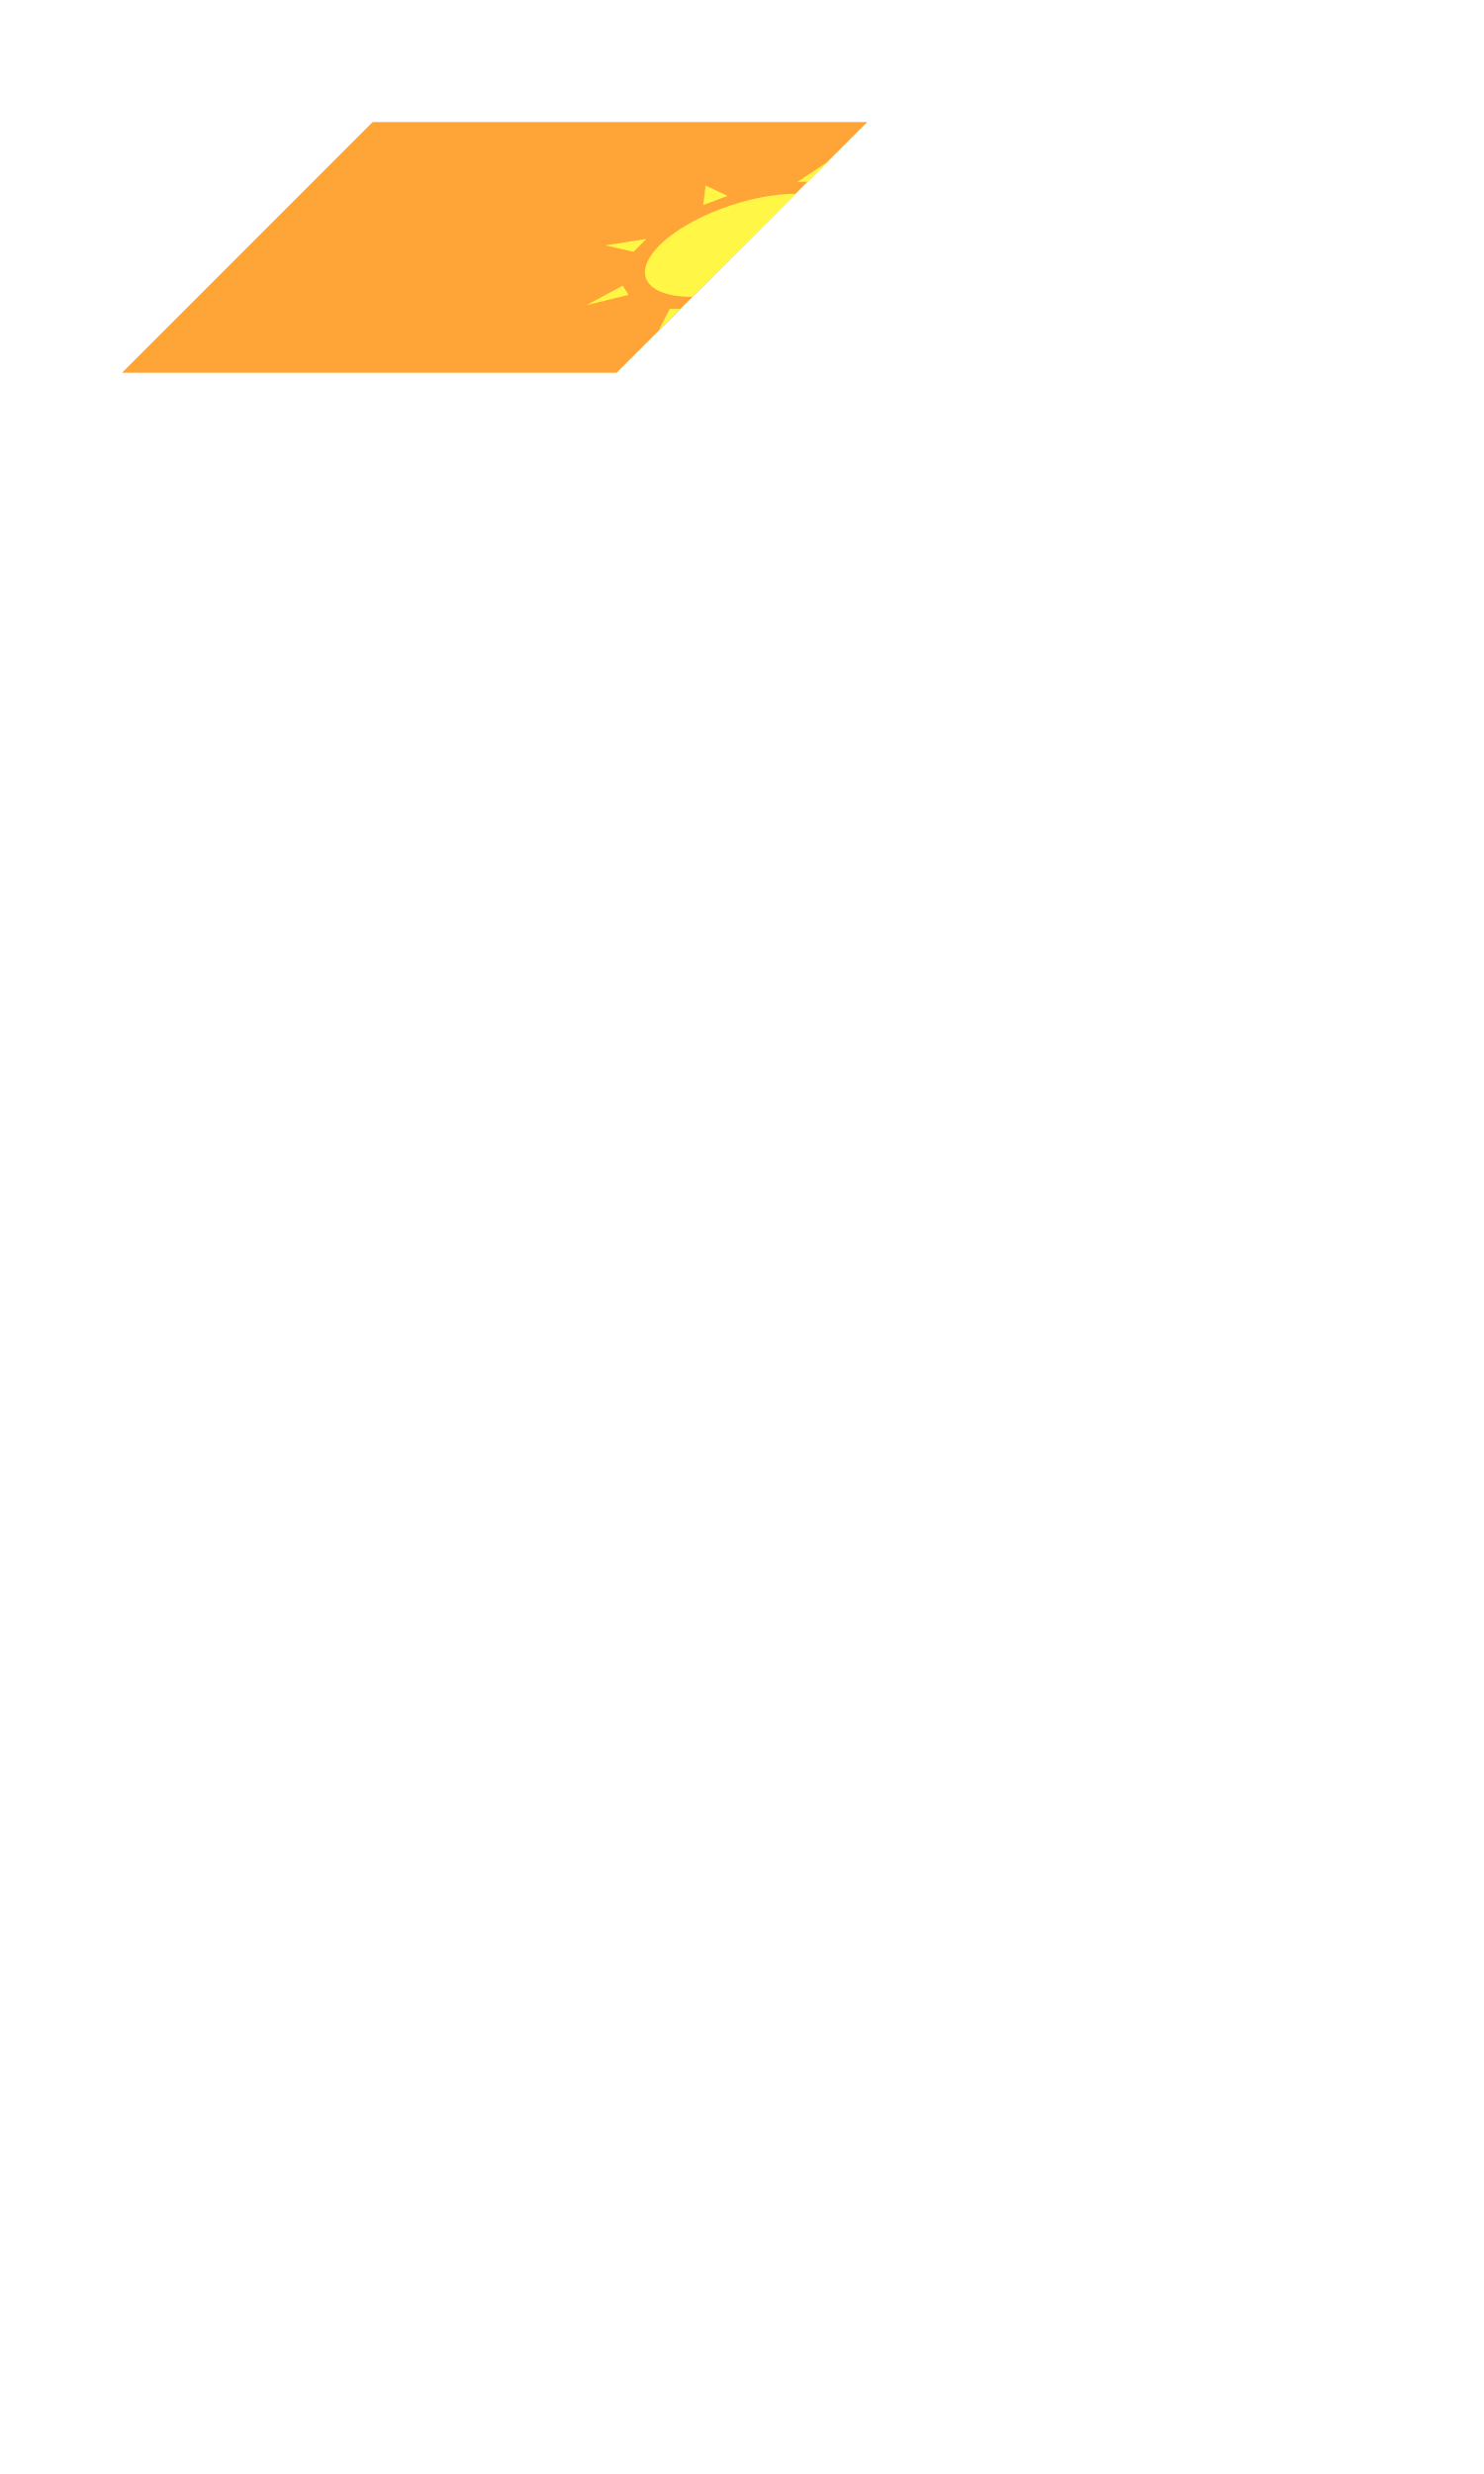
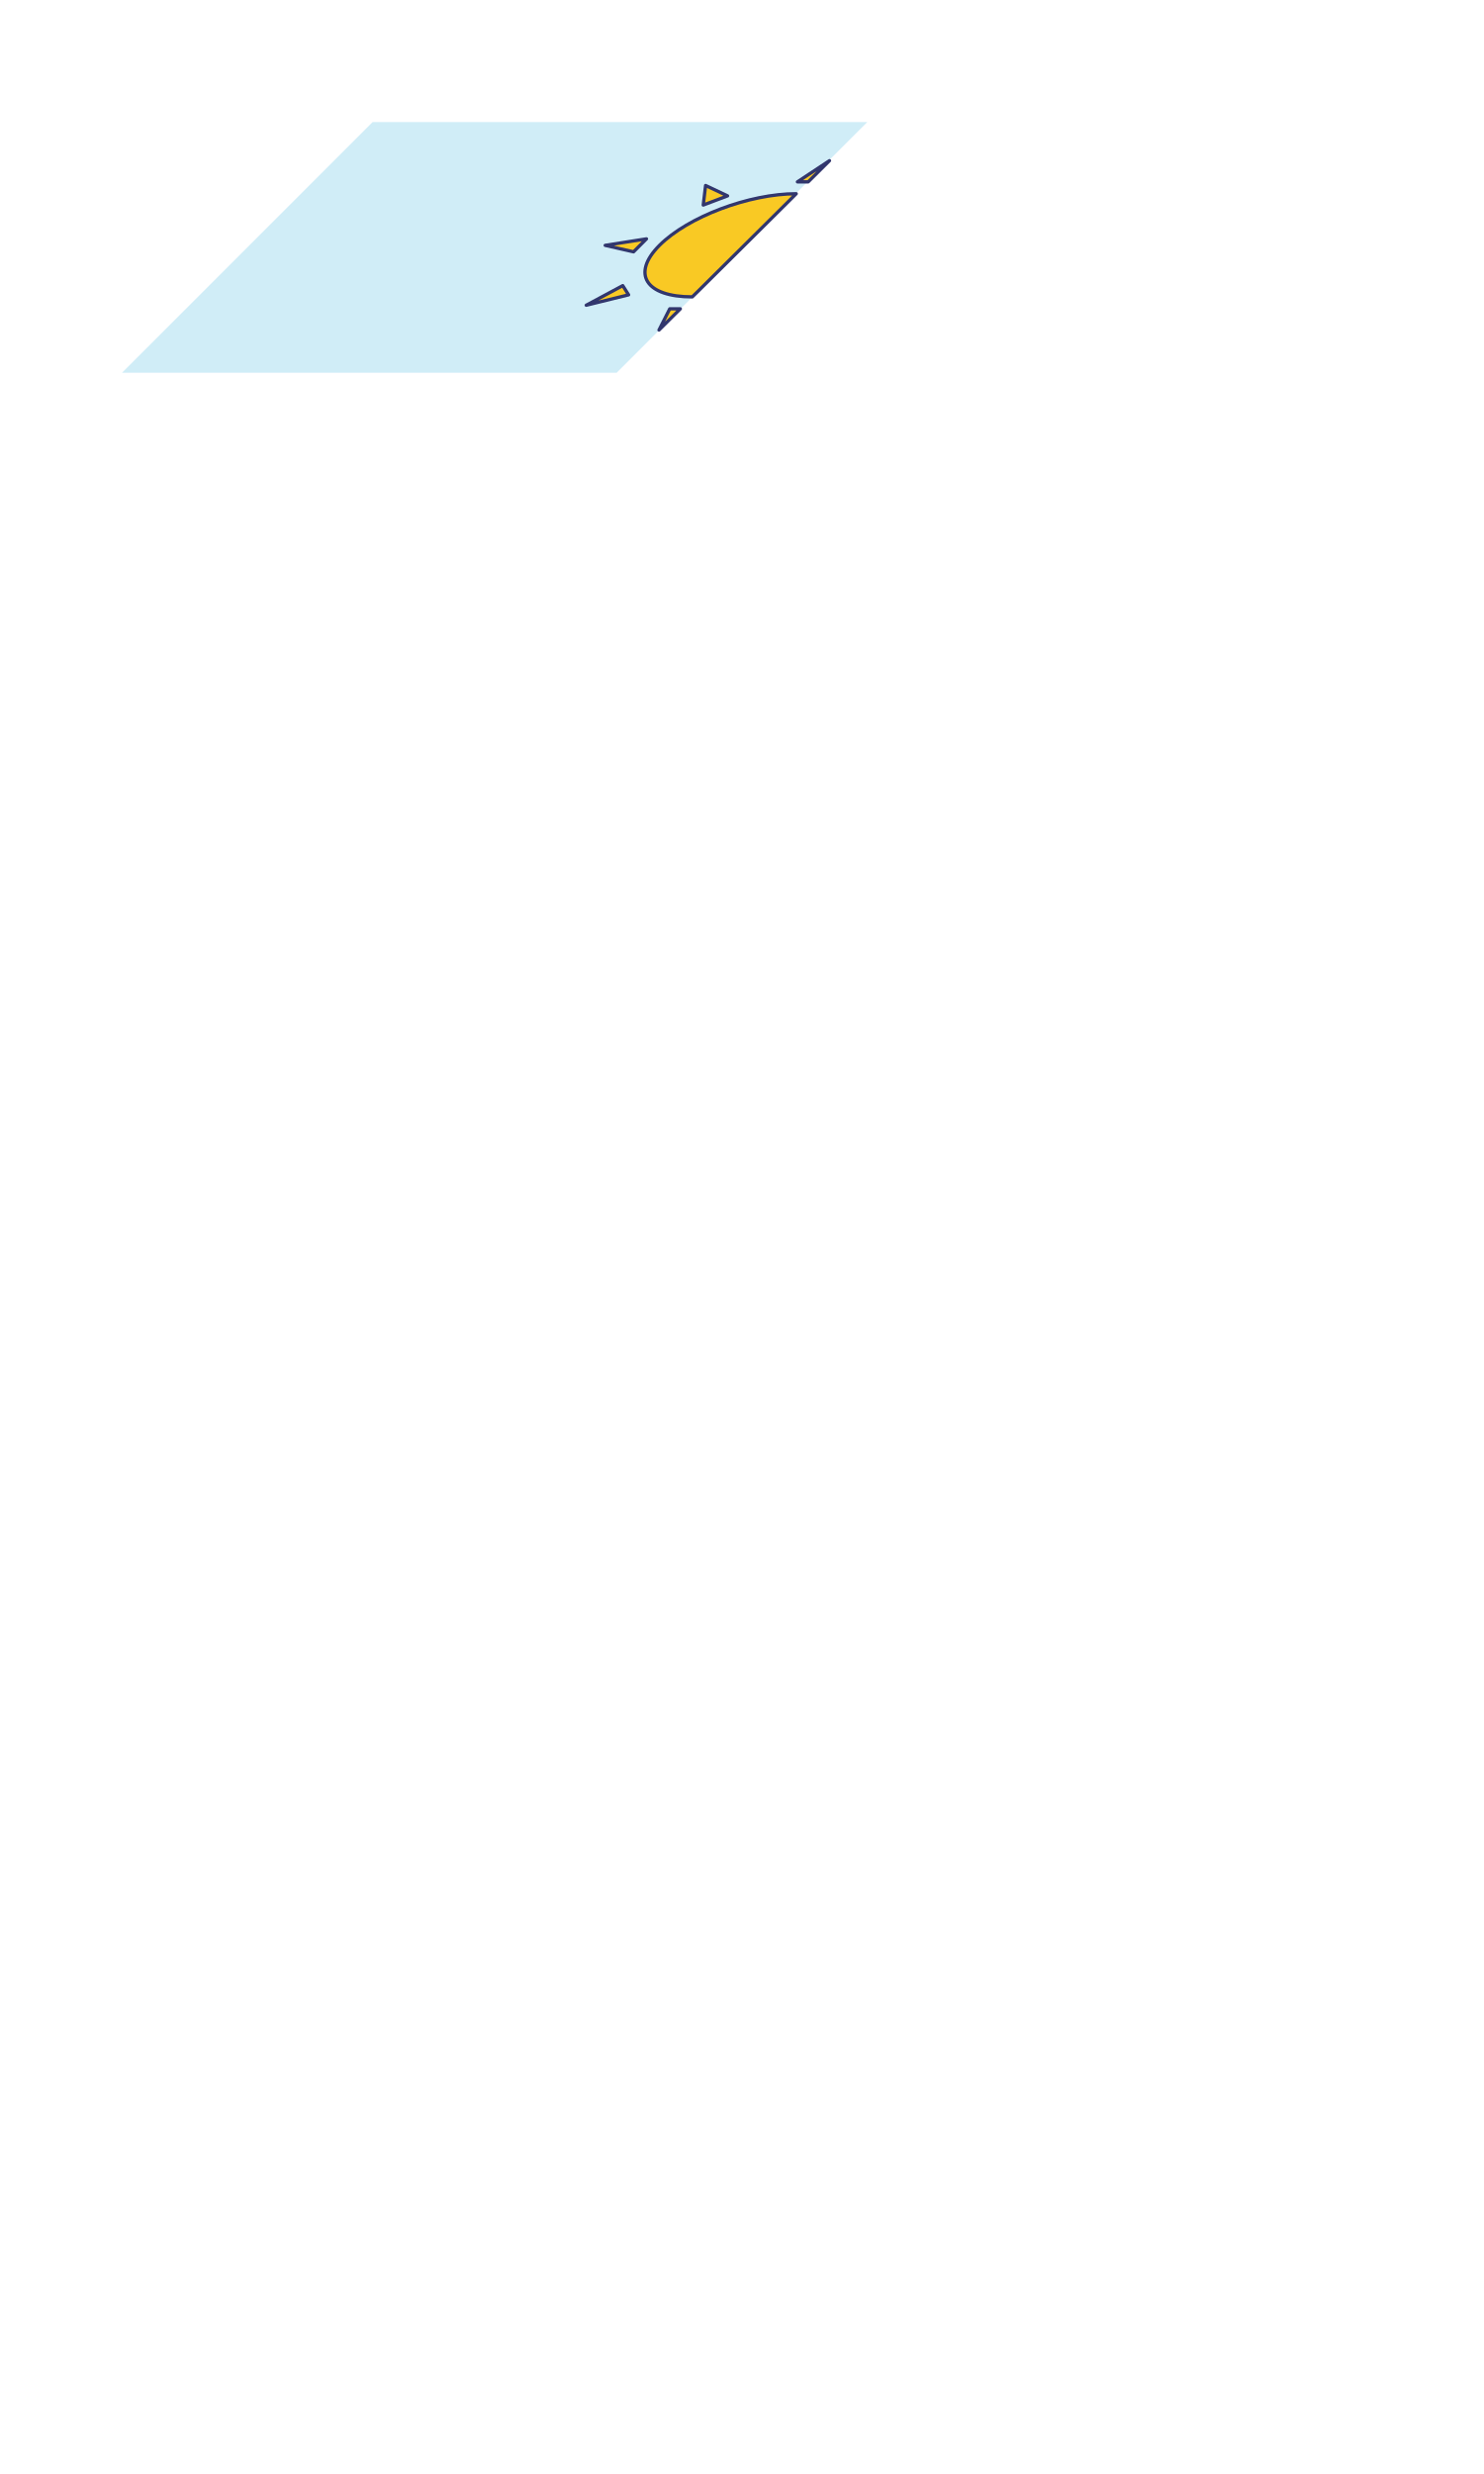
<svg xmlns="http://www.w3.org/2000/svg" viewBox="0 0 450 750">
  <defs>
-     <style>.cls-1{fill:#ffa436;}.cls-2{fill:#fff645;}</style>
+     <style>.cls-1{fill:#d0edf7;}.cls-2{fill:#f9c924;stroke:#31366d;stroke-linecap:round;stroke-linejoin:round;}</style>
  </defs>
  <g id="Layer_3" data-name="Layer 3">
    <polygon class="cls-1" points="263 37 113 37 37 113 187 113 263 37" />
  </g>
  <g id="Layer_2" data-name="Layer 2">
    <polygon class="cls-2" points="196.03 72.41 183.52 74.38 192.11 76.34 194.07 74.38 196.03 72.41" />
    <polygon class="cls-2" points="203.09 93.62 199.83 100.05 206.3 93.62 203.09 93.62" />
    <polygon class="cls-2" points="241.81 55.13 245.07 55.13 251.53 48.71 241.81 55.13" />
    <polygon class="cls-2" points="189.73 87.99 188.84 86.59 177.77 92.53 190.61 89.38 189.73 87.99" />
    <polygon class="cls-2" points="220.62 59.38 213.96 56.23 213.25 62.16 216.93 60.77 220.62 59.38" />
    <path class="cls-2" d="M211.66,88.3l28.05-27.84,1.73-1.73c-14.27,0-32.84,7-41.47,15.65S195.8,90,209.92,90Z" />
  </g>
</svg>
